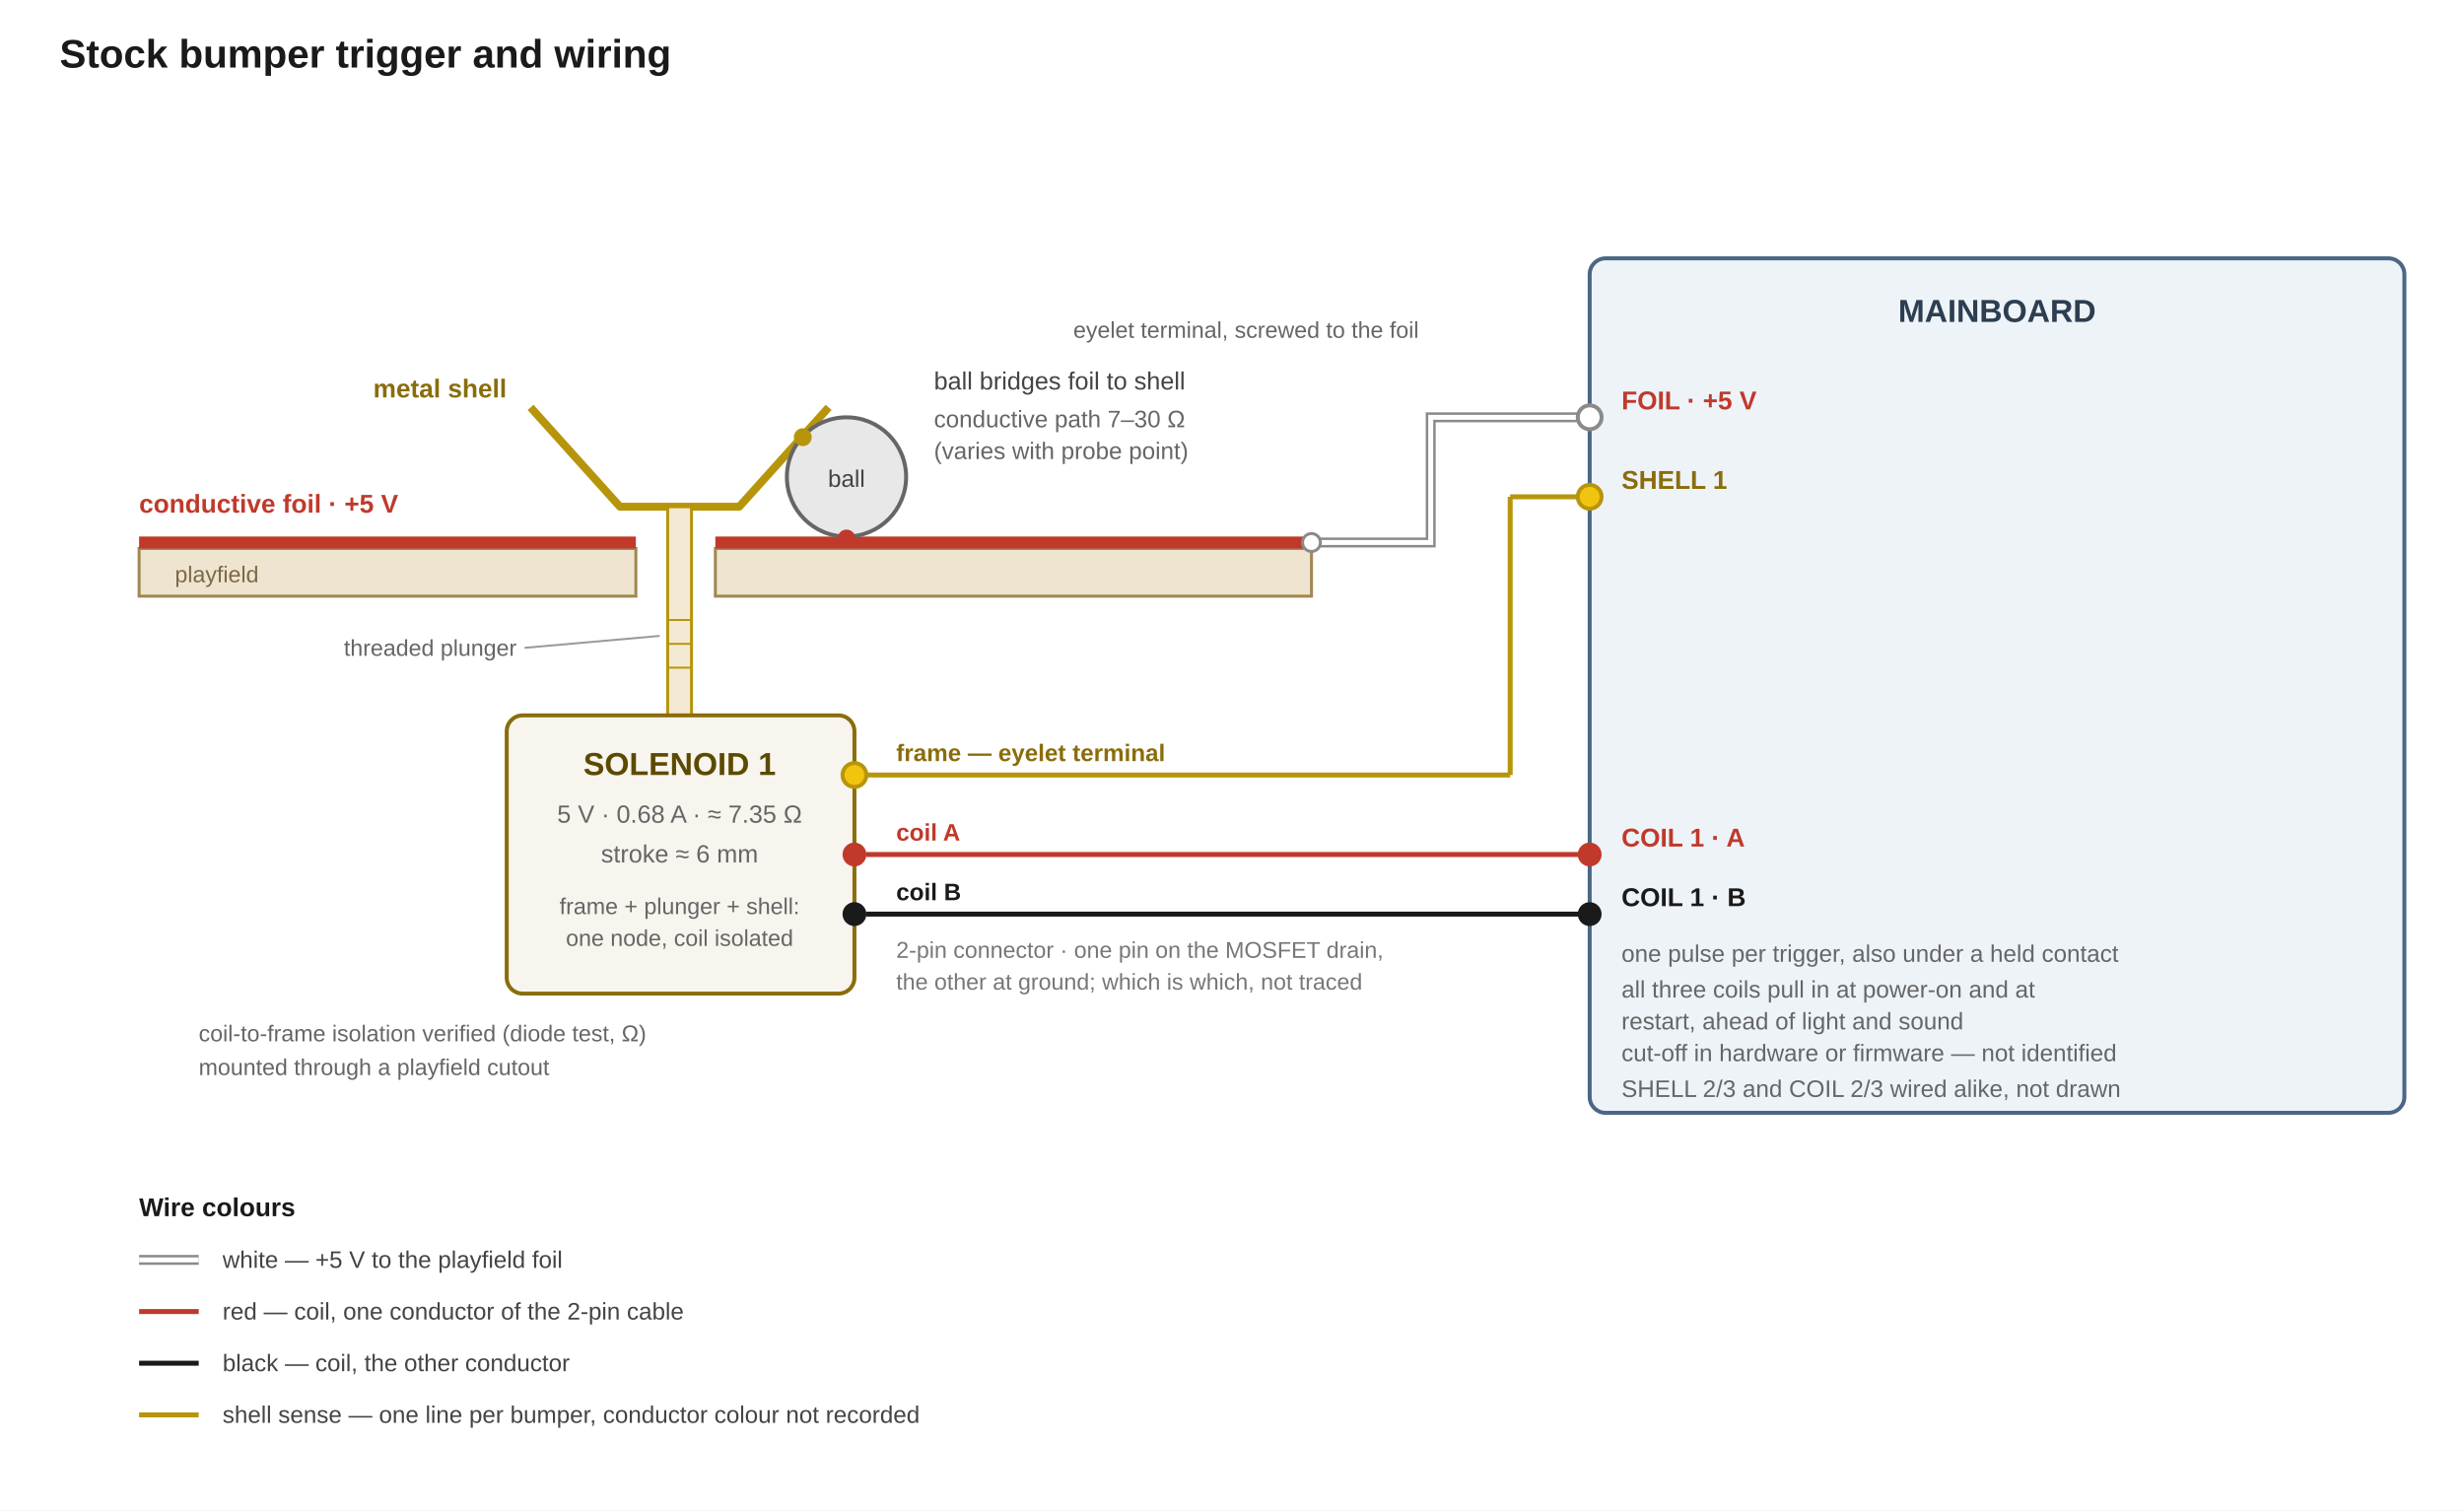
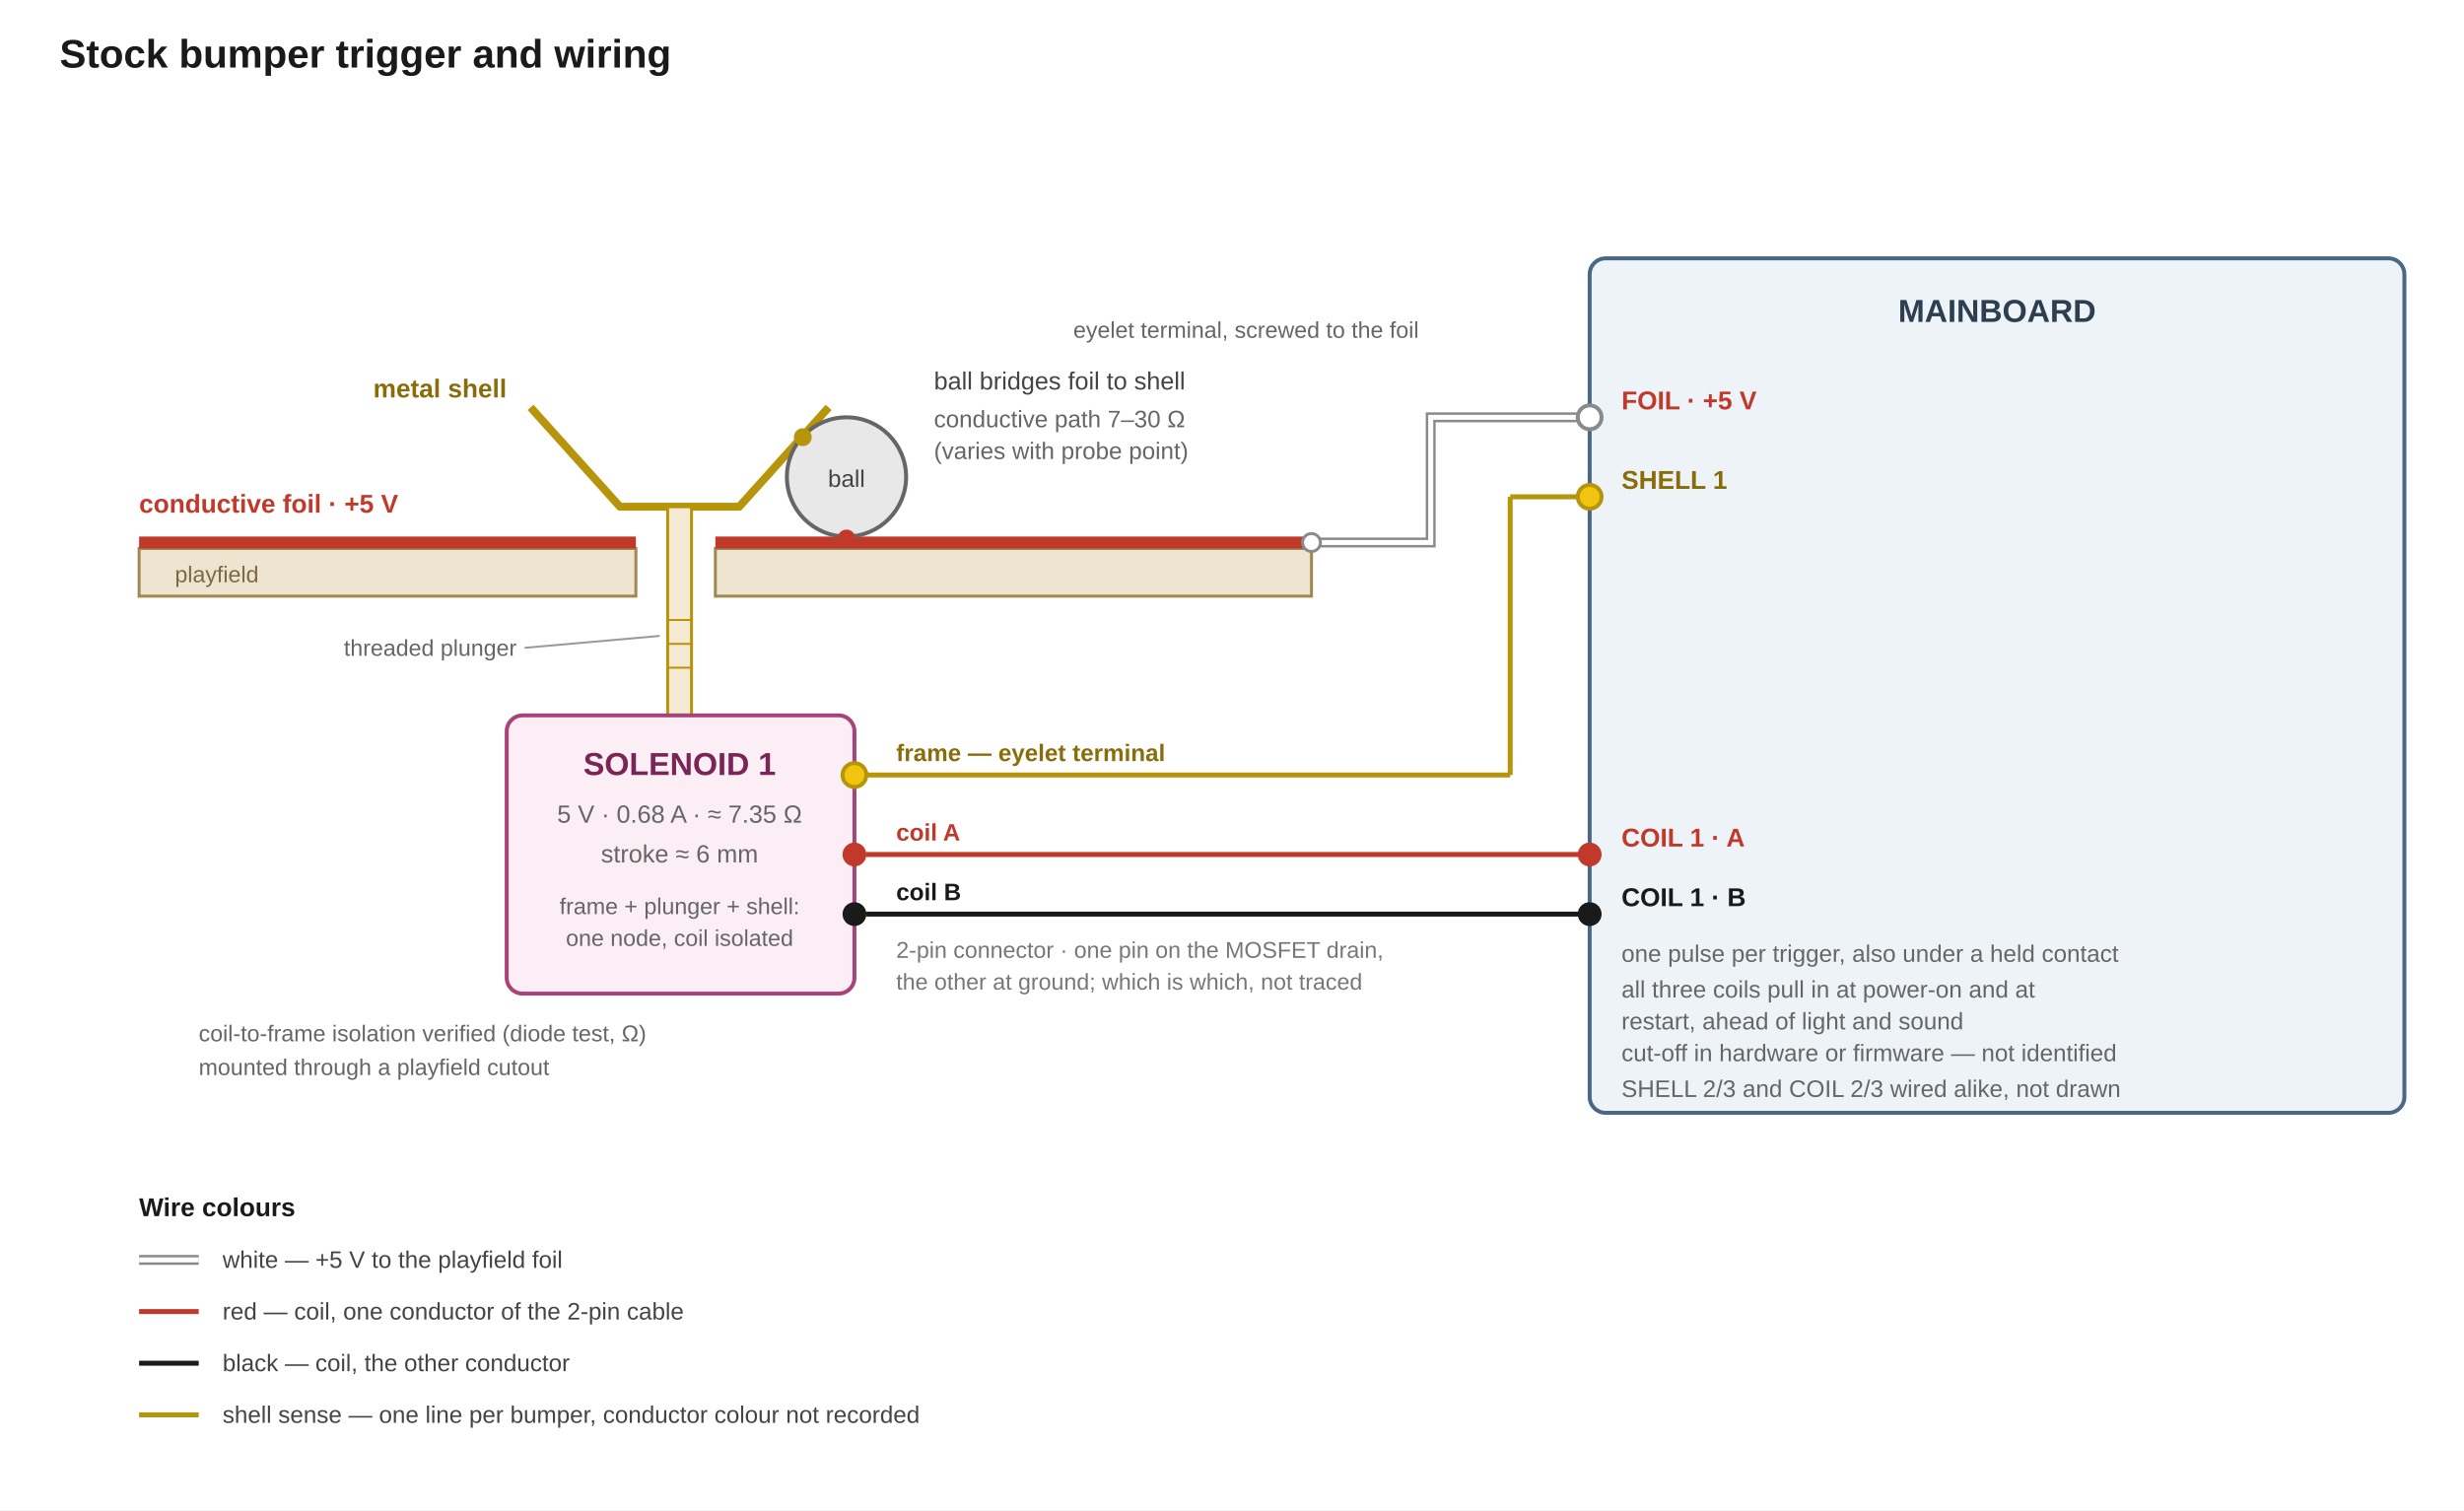
<svg xmlns="http://www.w3.org/2000/svg" viewBox="0 0 1240 760" font-family="Segoe UI, Arial, sans-serif">
  <rect x="0" y="0" width="1240" height="760" fill="#ffffff" />
  <text x="30" y="34" font-size="20" font-weight="700" fill="#1a1a1a">Stock bumper trigger and wiring</text>
  <rect x="70" y="276" width="250" height="24" fill="#efe4cf" stroke="#a08850" stroke-width="1.5" />
  <rect x="360" y="276" width="300" height="24" fill="#efe4cf" stroke="#a08850" stroke-width="1.5" />
  <text x="88" y="293" font-size="11.5" fill="#7a6a4a">playfield</text>
  <rect x="70" y="270" width="250" height="6" fill="#c0392b" />
  <rect x="360" y="270" width="300" height="6" fill="#c0392b" />
  <text x="70" y="258" font-size="13" font-weight="700" fill="#c0392b">conductive foil · +5 V</text>
  <polyline points="267,205 312,255 372,255 417,205" fill="none" stroke="#b7950b" stroke-width="4" stroke-linejoin="round" />
  <text x="255" y="200" font-size="13" font-weight="700" fill="#8a6d0b" text-anchor="end">metal shell</text>
  <rect x="336" y="255" width="12" height="110" fill="#f4ead3" stroke="#b7950b" stroke-width="1.5" />
  <line x1="336" y1="312" x2="348" y2="312" stroke="#b7950b" stroke-width="1" />
  <line x1="336" y1="324" x2="348" y2="324" stroke="#b7950b" stroke-width="1" />
  <line x1="336" y1="336" x2="348" y2="336" stroke="#b7950b" stroke-width="1" />
  <text x="260" y="330" font-size="11.5" fill="#666" text-anchor="end">threaded plunger</text>
  <line x1="264" y1="326" x2="332" y2="320" stroke="#999" stroke-width="1" />
  <circle cx="426" cy="240" r="30" fill="#e8e8e8" stroke="#666" stroke-width="2" />
  <text x="426" y="245" font-size="12" fill="#444" text-anchor="middle">ball</text>
  <circle cx="404" cy="220" r="4.5" fill="#b7950b" />
  <circle cx="426" cy="271" r="4.5" fill="#c0392b" />
  <text x="470" y="196" font-size="12.5" fill="#444">ball bridges foil to shell</text>
  <text x="470" y="215" font-size="12" fill="#666">conductive path 7–30 Ω</text>
  <text x="470" y="231" font-size="12" fill="#666">(varies with probe point)</text>
  <polyline points="660,273 720,273 720,210 800,210" fill="none" stroke="#8a8a8a" stroke-width="5" />
  <polyline points="660,273 720,273 720,210 800,210" fill="none" stroke="#ffffff" stroke-width="2.5" />
  <circle cx="660" cy="273" r="4.5" fill="#ffffff" stroke="#8a8a8a" stroke-width="1.5" />
  <text x="714" y="170" font-size="11.5" fill="#666" text-anchor="end">eyelet terminal, screwed to the foil</text>
-   <rect x="255" y="360" width="175" height="140" rx="8" fill="#f8f4ee" stroke="#8a6d0b" stroke-width="2" />
-   <text x="342" y="390" font-size="16" font-weight="700" fill="#5c4a00" text-anchor="middle">SOLENOID 1</text>
+   <rect x="255" y="360" width="175" height="140" rx="8" fill="#fbeef5" stroke="#a8437a" stroke-width="2" />
+   <text x="342" y="390" font-size="16" font-weight="700" fill="#7a2556" text-anchor="middle">SOLENOID 1</text>
  <text x="342" y="414" font-size="12.5" fill="#666" text-anchor="middle">5 V · 0.68 A · ≈ 7.35 Ω</text>
  <text x="342" y="434" font-size="12.5" fill="#666" text-anchor="middle">stroke ≈ 6 mm</text>
  <text x="342" y="460" font-size="11.5" fill="#666" text-anchor="middle">frame + plunger + shell:</text>
  <text x="342" y="476" font-size="11.5" fill="#666" text-anchor="middle">one node, coil isolated</text>
  <text x="100" y="524" font-size="11.5" fill="#666">coil-to-frame isolation verified (diode test, Ω)</text>
  <text x="100" y="541" font-size="11.5" fill="#666">mounted through a playfield cutout</text>
  <circle cx="430" cy="390" r="6" fill="#f1c40f" stroke="#b7950b" stroke-width="2" />
  <circle cx="430" cy="430" r="6" fill="#c0392b" />
  <circle cx="430" cy="460" r="6" fill="#1a1a1a" />
  <line x1="436" y1="390" x2="760" y2="390" stroke="#b7950b" stroke-width="2.5" />
  <line x1="760" y1="390" x2="760" y2="250" stroke="#b7950b" stroke-width="2.5" />
  <line x1="760" y1="250" x2="800" y2="250" stroke="#b7950b" stroke-width="2.5" />
  <text x="451" y="383" font-size="12" font-weight="700" fill="#8a6d0b">frame — eyelet terminal</text>
  <line x1="436" y1="430" x2="800" y2="430" stroke="#c0392b" stroke-width="2.5" />
  <text x="451" y="423" font-size="12" font-weight="700" fill="#c0392b">coil A</text>
  <line x1="436" y1="460" x2="800" y2="460" stroke="#1a1a1a" stroke-width="2.5" />
  <text x="451" y="453" font-size="12" font-weight="700" fill="#1a1a1a">coil B</text>
  <text x="451" y="482" font-size="11.5" fill="#777">2-pin connector · one pin on the MOSFET drain,</text>
  <text x="451" y="498" font-size="11.5" fill="#777">the other at ground; which is which, not traced</text>
  <rect x="800" y="130" width="410" height="430" rx="8" fill="#eef3f8" stroke="#4a6785" stroke-width="2" />
  <text x="1005" y="162" font-size="16" font-weight="700" fill="#2c3e50" text-anchor="middle">MAINBOARD</text>
  <circle cx="800" cy="210" r="6" fill="#ffffff" stroke="#8a8a8a" stroke-width="2" />
  <text x="816" y="206" font-size="13" font-weight="700" fill="#c0392b">FOIL · +5 V</text>
  <circle cx="800" cy="250" r="6" fill="#f1c40f" stroke="#b7950b" stroke-width="2" />
  <text x="816" y="246" font-size="13" font-weight="700" fill="#8a6d0b">SHELL 1</text>
  <circle cx="800" cy="430" r="6" fill="#c0392b" />
  <text x="816" y="426" font-size="13" font-weight="700" fill="#c0392b">COIL 1 · A</text>
  <circle cx="800" cy="460" r="6" fill="#1a1a1a" />
  <text x="816" y="456" font-size="13" font-weight="700" fill="#1a1a1a">COIL 1 · B</text>
  <text x="816" y="484" font-size="12" fill="#666">one pulse per trigger, also under a held contact</text>
  <text x="816" y="502" font-size="12" fill="#666">all three coils pull in at power-on and at</text>
  <text x="816" y="518" font-size="12" fill="#666">restart, ahead of light and sound</text>
  <text x="816" y="534" font-size="12" fill="#666">cut-off in hardware or firmware — not identified</text>
  <text x="816" y="552" font-size="12" fill="#666">SHELL 2/3 and COIL 2/3 wired alike, not drawn</text>
  <text x="70" y="612" font-size="13" font-weight="700" fill="#1a1a1a">Wire colours</text>
  <line x1="70" y1="634" x2="100" y2="634" stroke="#8a8a8a" stroke-width="5" />
  <line x1="70" y1="634" x2="100" y2="634" stroke="#ffffff" stroke-width="2.5" />
  <text x="112" y="638" font-size="12" fill="#444">white — +5 V to the playfield foil</text>
  <line x1="70" y1="660" x2="100" y2="660" stroke="#c0392b" stroke-width="2.5" />
  <text x="112" y="664" font-size="12" fill="#444">red — coil, one conductor of the 2-pin cable</text>
  <line x1="70" y1="686" x2="100" y2="686" stroke="#1a1a1a" stroke-width="2.5" />
  <text x="112" y="690" font-size="12" fill="#444">black — coil, the other conductor</text>
  <line x1="70" y1="712" x2="100" y2="712" stroke="#b7950b" stroke-width="2.5" />
  <text x="112" y="716" font-size="12" fill="#444">shell sense — one line per bumper, conductor colour not recorded</text>
</svg>
